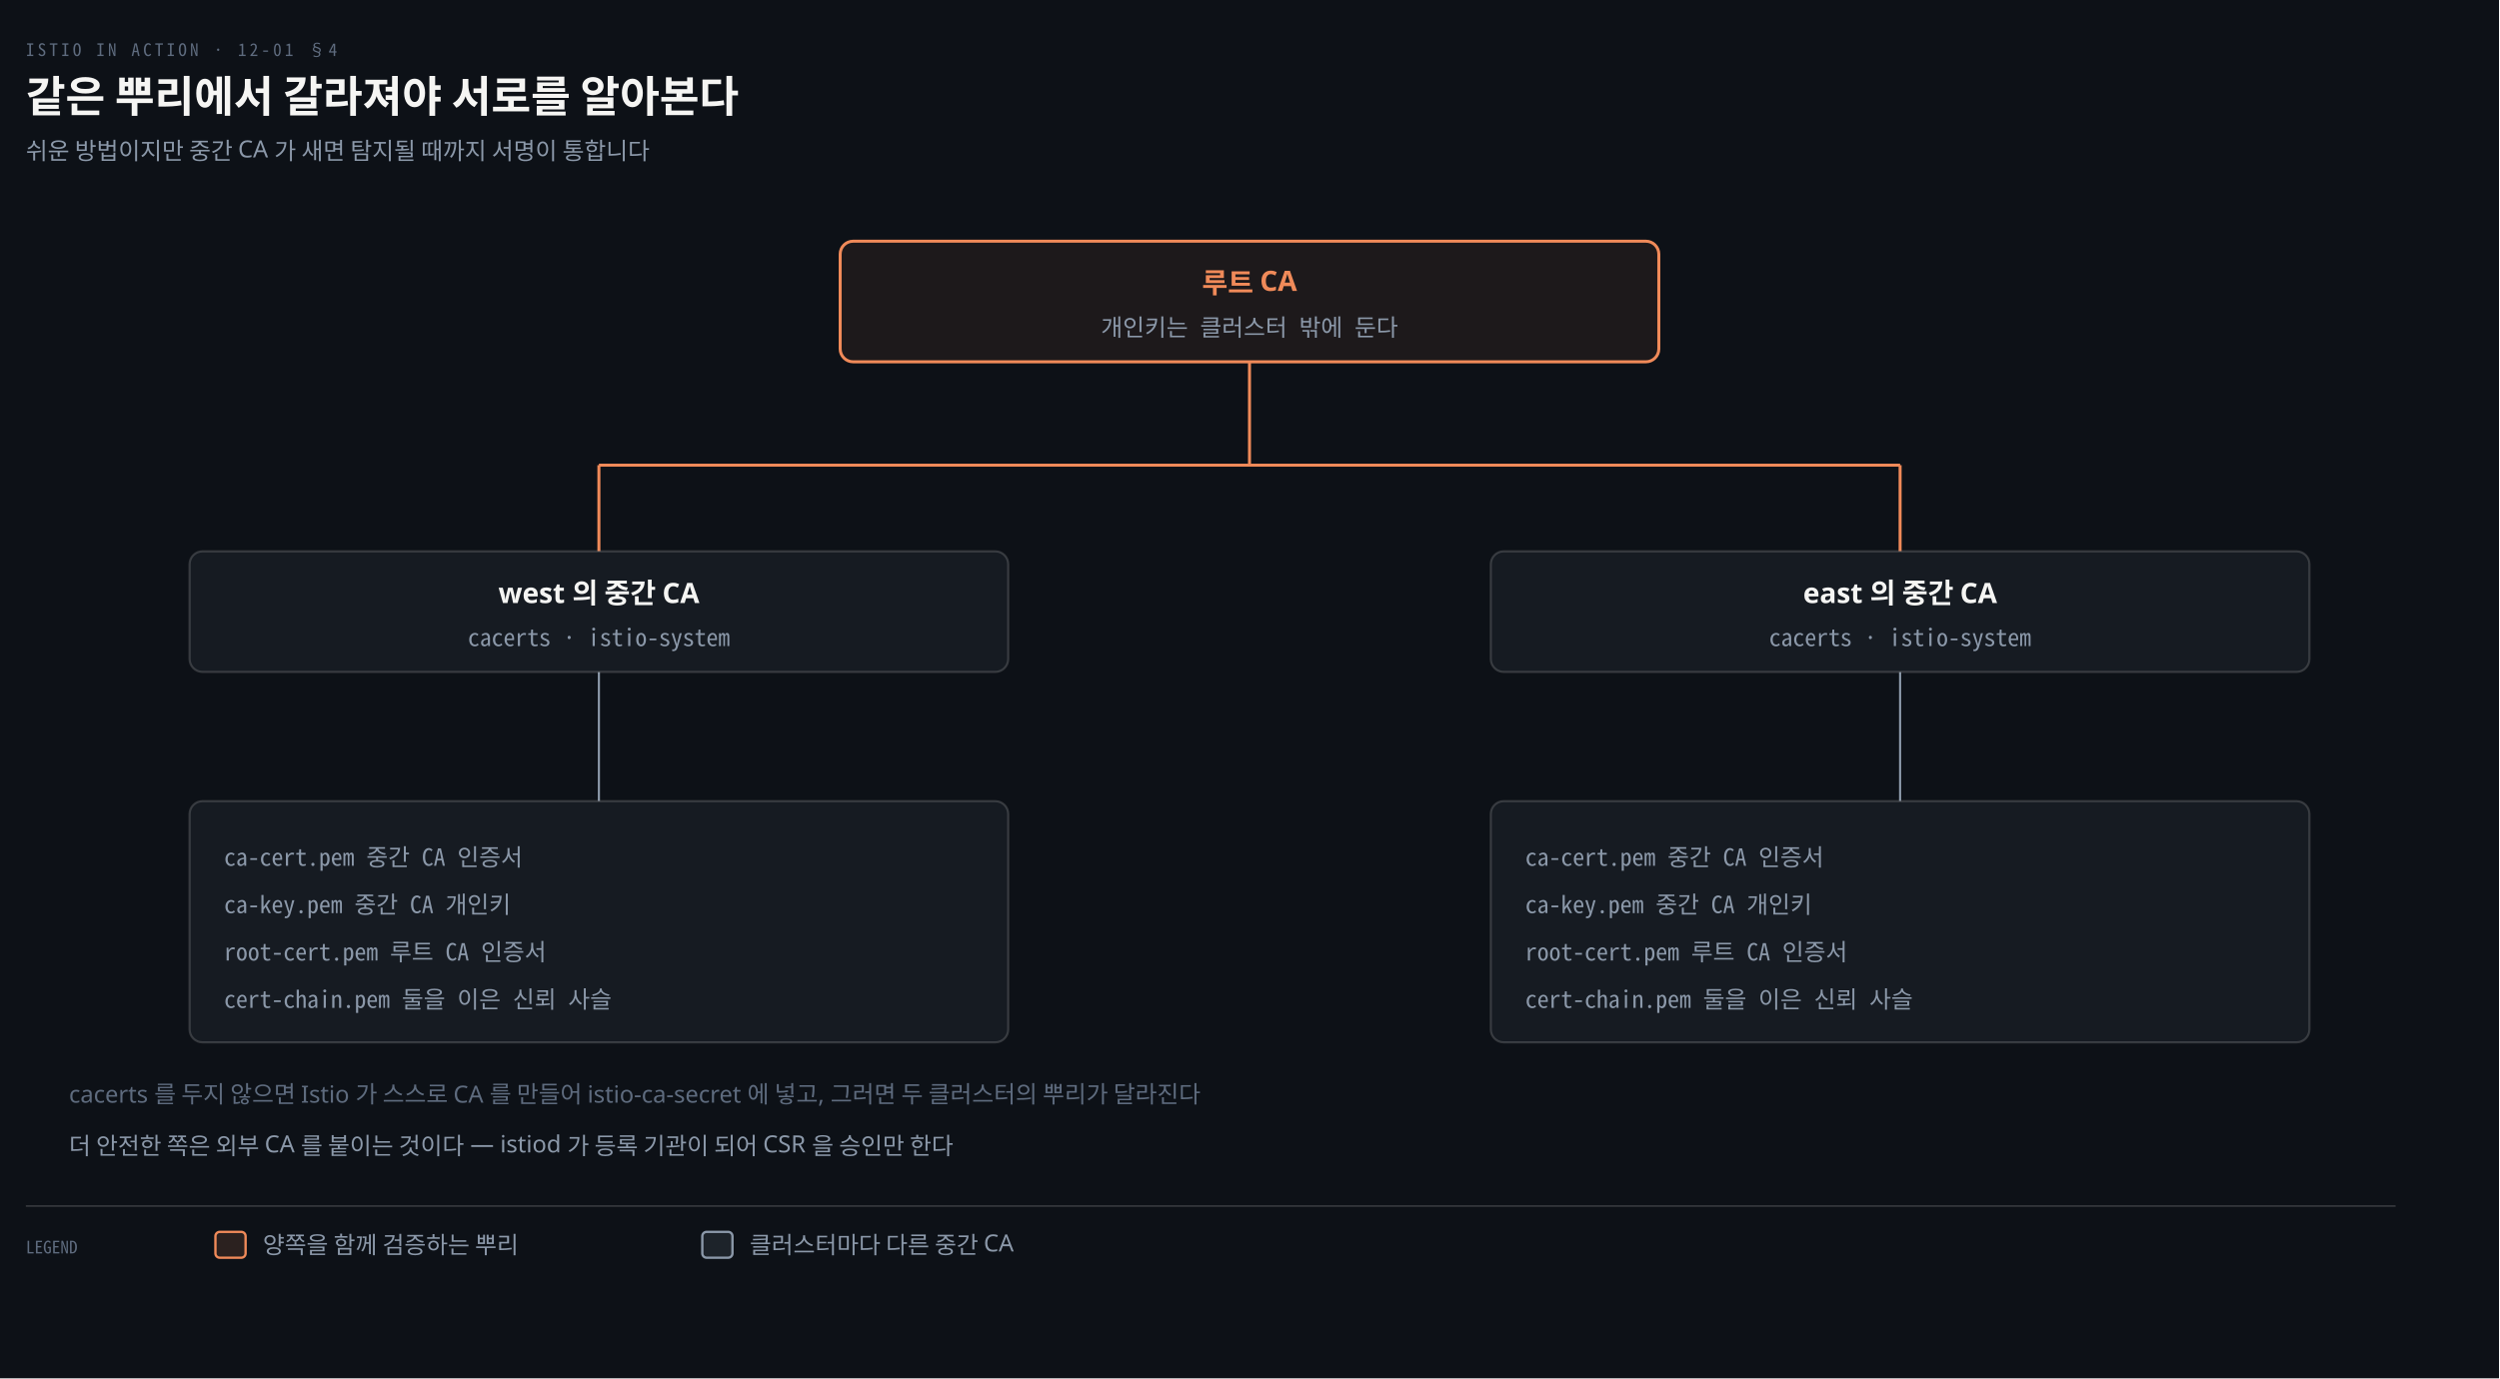
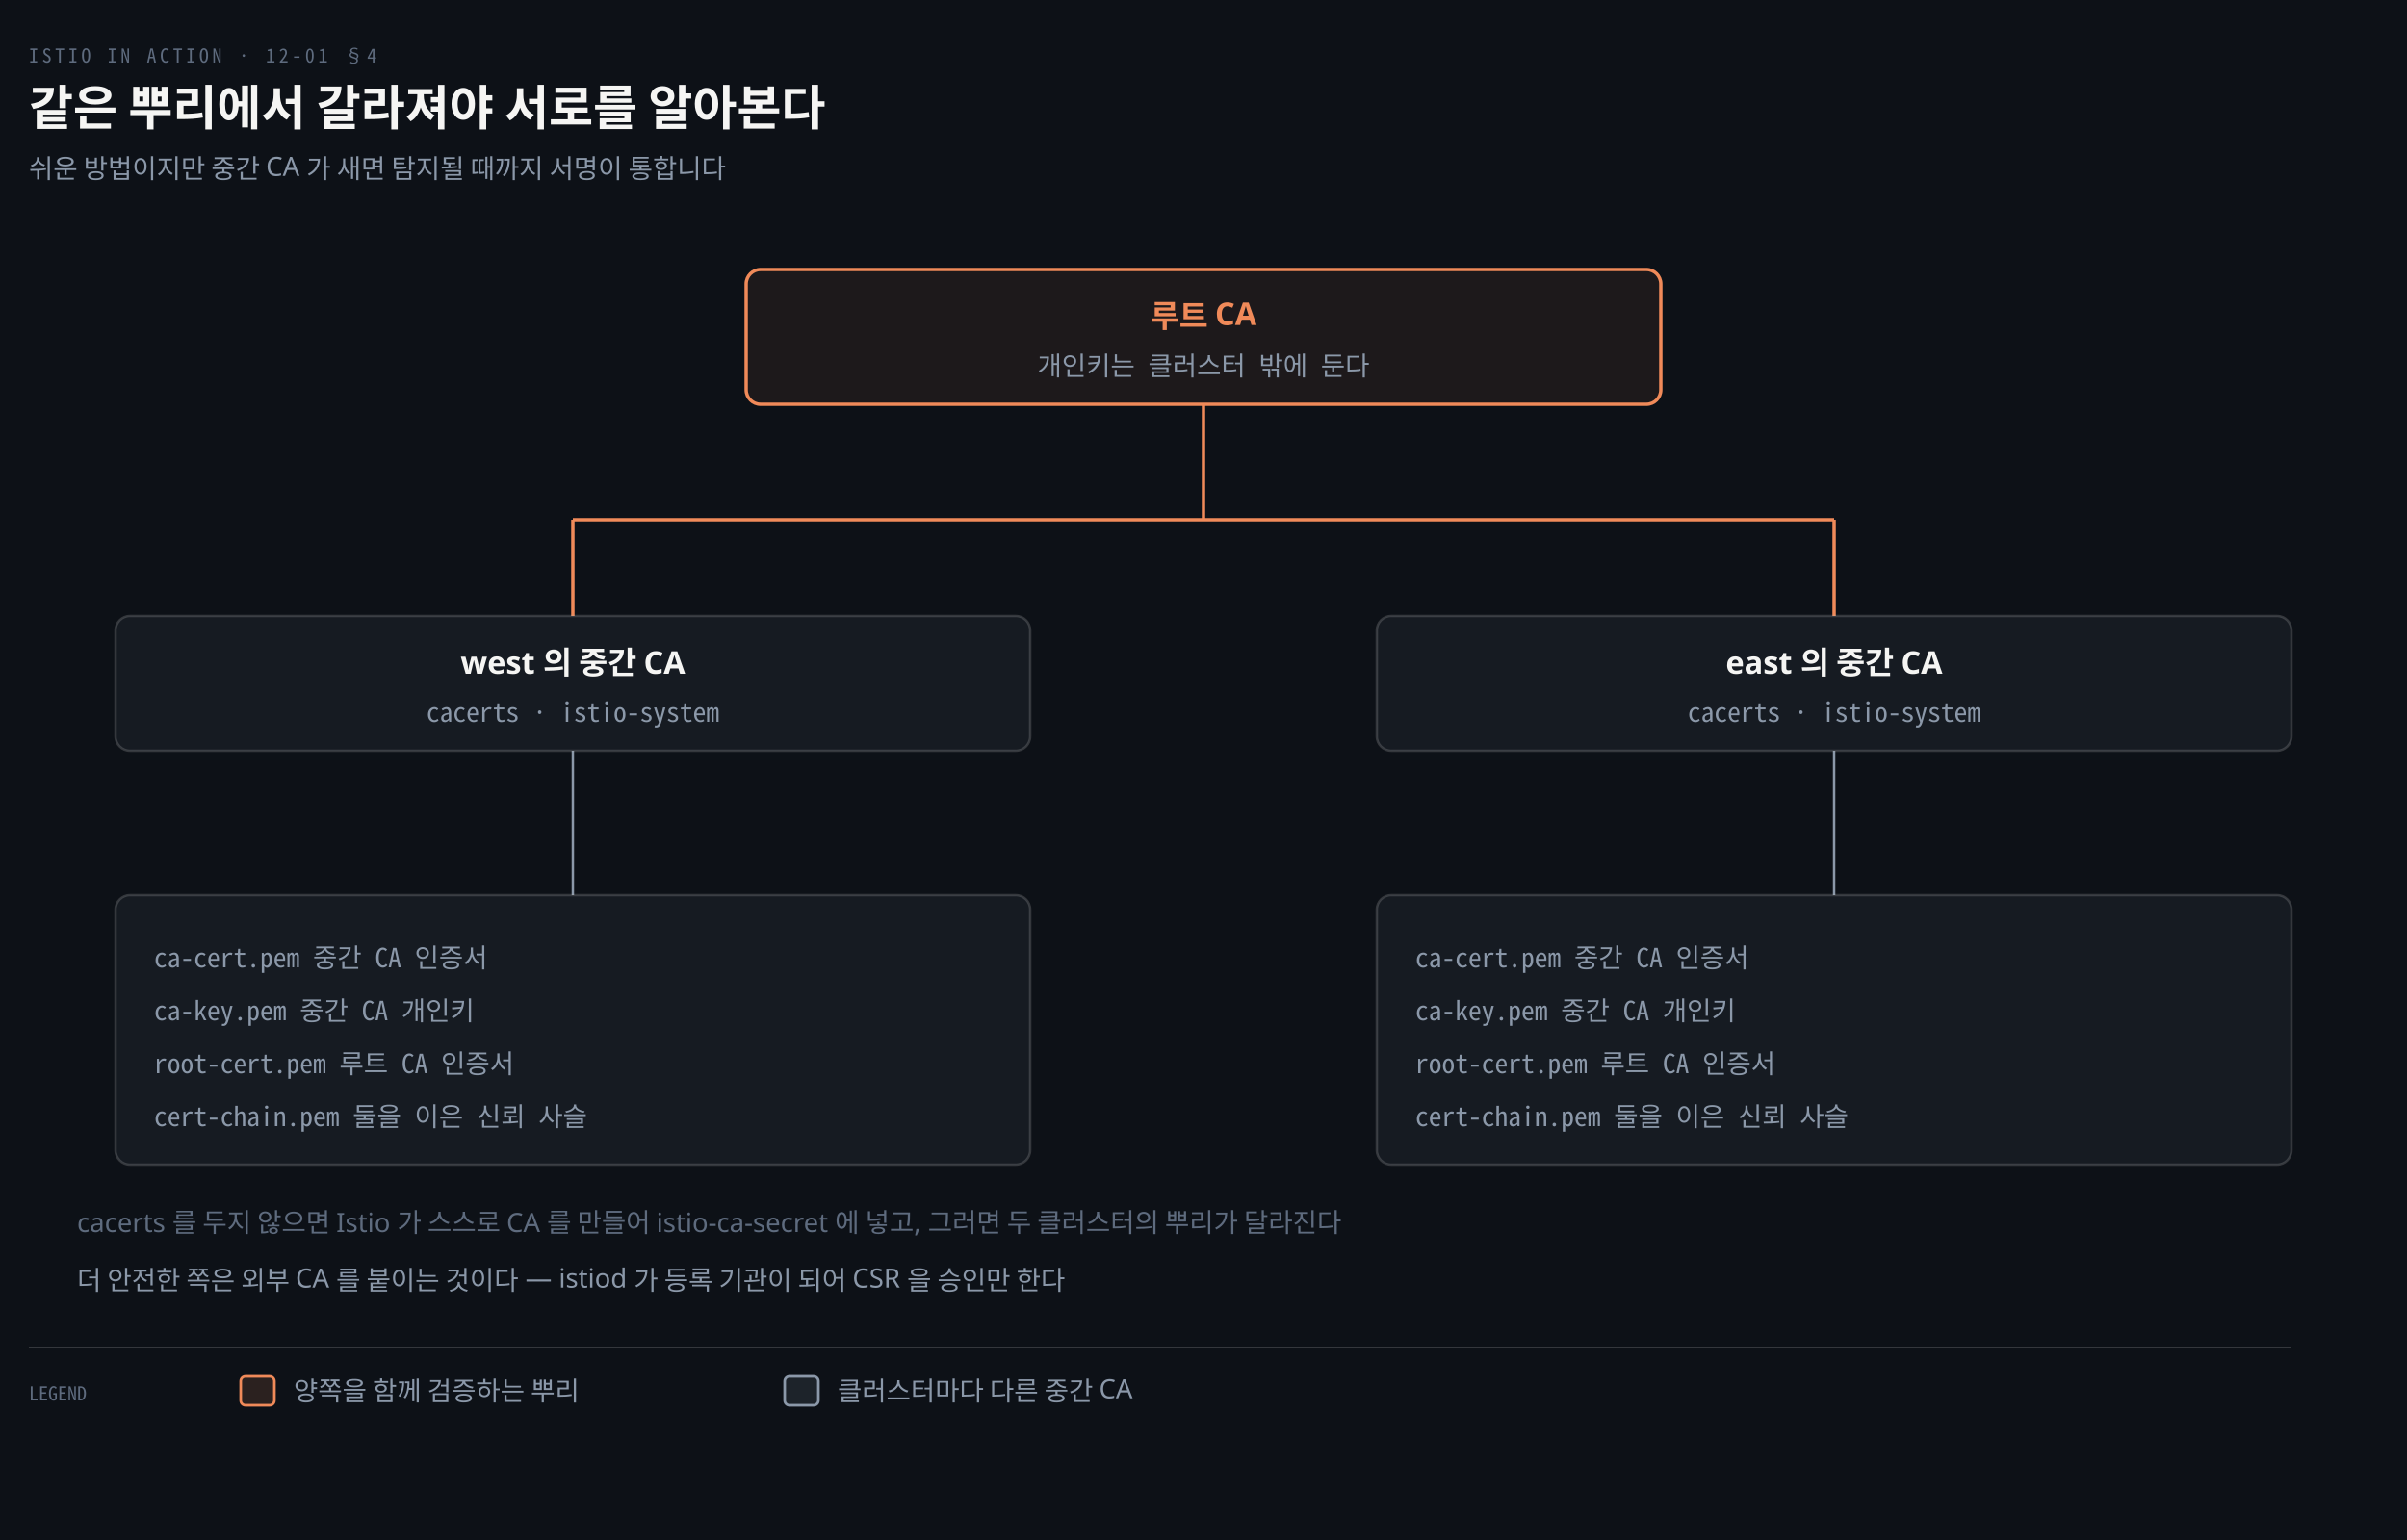
- <svg xmlns="http://www.w3.org/2000/svg" viewBox="0 0 1160 640" width="100%" role="img" aria-labelledby="dt dd">
+ <svg xmlns="http://www.w3.org/2000/svg" viewBox="0 0 1000 640" width="100%" role="img" aria-labelledby="dt dd">
  <defs>
    <marker id="ar" viewBox="0 0 8 8" refX="7" refY="4" markerWidth="6.5" markerHeight="6.5" orient="auto">
      <path d="M0 0 L8 4 L0 8 z" fill="#8B98A9" />
    </marker>
    <marker id="ok" viewBox="0 0 8 8" refX="7" refY="4" markerWidth="6.5" markerHeight="6.5" orient="auto">
      <path d="M0 0 L8 4 L0 8 z" fill="#3FB98C" />
    </marker>
    <marker id="warn" viewBox="0 0 8 8" refX="7" refY="4" markerWidth="6.5" markerHeight="6.5" orient="auto">
      <path d="M0 0 L8 4 L0 8 z" fill="#E3B341" />
    </marker>
    <marker id="bad" viewBox="0 0 8 8" refX="7" refY="4" markerWidth="6.5" markerHeight="6.5" orient="auto">
      <path d="M0 0 L8 4 L0 8 z" fill="#F0616D" />
    </marker>
    <marker id="info" viewBox="0 0 8 8" refX="7" refY="4" markerWidth="6.5" markerHeight="6.5" orient="auto">
      <path d="M0 0 L8 4 L0 8 z" fill="#6A95D8" />
    </marker>
    <marker id="acc" viewBox="0 0 8 8" refX="7" refY="4" markerWidth="6.5" markerHeight="6.5" orient="auto">
      <path d="M0 0 L8 4 L0 8 z" fill="#F08A59" />
    </marker>
    <marker id="soft" viewBox="0 0 8 8" refX="7" refY="4" markerWidth="6.5" markerHeight="6.5" orient="auto">
      <path d="M0 0 L8 4 L0 8 z" fill="#5E6B7E" />
    </marker>
  </defs>
-   <rect width="1160" height="640" fill="#0D1117" />
+   <rect width="1000" height="640" fill="#0D1117" />
  <text x="12" y="26" font-family="'Geist Mono','Noto Sans Mono CJK KR',monospace" font-size="8" letter-spacing="0.18em" fill="#5E6B7E">ISTIO IN ACTION · 12-01 §4</text>
  <text x="12" y="52" font-family="'Geist','Apple SD Gothic Neo','Noto Sans KR','Malgun Gothic',sans-serif" font-size="20" font-weight="600" fill="#F5F5F3">같은 뿌리에서 갈라져야 서로를 알아본다</text>
  <text x="12" y="74" font-family="'Geist','Apple SD Gothic Neo','Noto Sans KR','Malgun Gothic',sans-serif" font-size="11" fill="#8B98A9">쉬운 방법이지만 중간 CA 가 새면 탐지될 때까지 서명이 통합니다</text>
-   <rect x="390" y="112" width="380" height="56" rx="6" fill="#F08A5912" stroke="#F08A59" stroke-width="1.4" />
-   <text x="580.0" y="136" text-anchor="middle" font-family="'Geist','Apple SD Gothic Neo','Noto Sans KR','Malgun Gothic',sans-serif" font-size="13" font-weight="600" fill="#F08A59">루트 CA</text>
-   <text x="580.0" y="156" text-anchor="middle" font-family="'Geist Mono','Noto Sans Mono CJK KR',monospace" font-size="11" font-weight="400" fill="#8B98A9">개인키는 클러스터 밖에 둔다</text>
-   <line x1="580.0" y1="168" x2="580.0" y2="216" stroke="#F08A59" stroke-width="1.4" />
-   <line x1="278.0" y1="216" x2="882.0" y2="216" stroke="#F08A59" stroke-width="1.4" />
-   <line x1="278.0" y1="216" x2="278.0" y2="256" stroke="#F08A59" stroke-width="1.4" />
-   <line x1="278.0" y1="312" x2="278.0" y2="372" stroke="#8B98A9" stroke-width="1.0" />
-   <line x1="882.0" y1="216" x2="882.0" y2="256" stroke="#F08A59" stroke-width="1.4" />
-   <line x1="882.0" y1="312" x2="882.0" y2="372" stroke="#8B98A9" stroke-width="1.0" />
-   <rect x="88" y="256" width="380" height="56" rx="6" fill="#161B22" stroke="rgba(191,192,192,0.22)" stroke-width="1.0" />
-   <text x="278.0" y="280" text-anchor="middle" font-family="'Geist','Apple SD Gothic Neo','Noto Sans KR','Malgun Gothic',sans-serif" font-size="13" font-weight="600" fill="#F5F5F3">west 의 중간 CA</text>
-   <text x="278.0" y="300" text-anchor="middle" font-family="'Geist Mono','Noto Sans Mono CJK KR',monospace" font-size="11" font-weight="400" fill="#8B98A9">cacerts · istio-system</text>
-   <rect x="692" y="256" width="380" height="56" rx="6" fill="#161B22" stroke="rgba(191,192,192,0.22)" stroke-width="1.0" />
-   <text x="882.0" y="280" text-anchor="middle" font-family="'Geist','Apple SD Gothic Neo','Noto Sans KR','Malgun Gothic',sans-serif" font-size="13" font-weight="600" fill="#F5F5F3">east 의 중간 CA</text>
-   <text x="882.0" y="300" text-anchor="middle" font-family="'Geist Mono','Noto Sans Mono CJK KR',monospace" font-size="11" font-weight="400" fill="#8B98A9">cacerts · istio-system</text>
-   <rect x="88" y="372" width="380" height="112" rx="6" fill="#161B22" stroke="rgba(191,192,192,0.22)" stroke-width="1.0" />
-   <text x="104" y="402" text-anchor="start" font-family="'Geist Mono','Noto Sans Mono CJK KR',monospace" font-size="11" font-weight="400" fill="#8B98A9">ca-cert.pem      중간 CA 인증서</text>
-   <text x="104" y="424" text-anchor="start" font-family="'Geist Mono','Noto Sans Mono CJK KR',monospace" font-size="11" font-weight="400" fill="#8B98A9">ca-key.pem       중간 CA 개인키</text>
-   <text x="104" y="446" text-anchor="start" font-family="'Geist Mono','Noto Sans Mono CJK KR',monospace" font-size="11" font-weight="400" fill="#8B98A9">root-cert.pem    루트 CA 인증서</text>
-   <text x="104" y="468" text-anchor="start" font-family="'Geist Mono','Noto Sans Mono CJK KR',monospace" font-size="11" font-weight="400" fill="#8B98A9">cert-chain.pem   둘을 이은 신뢰 사슬</text>
-   <rect x="692" y="372" width="380" height="112" rx="6" fill="#161B22" stroke="rgba(191,192,192,0.22)" stroke-width="1.0" />
-   <text x="708" y="402" text-anchor="start" font-family="'Geist Mono','Noto Sans Mono CJK KR',monospace" font-size="11" font-weight="400" fill="#8B98A9">ca-cert.pem      중간 CA 인증서</text>
-   <text x="708" y="424" text-anchor="start" font-family="'Geist Mono','Noto Sans Mono CJK KR',monospace" font-size="11" font-weight="400" fill="#8B98A9">ca-key.pem       중간 CA 개인키</text>
-   <text x="708" y="446" text-anchor="start" font-family="'Geist Mono','Noto Sans Mono CJK KR',monospace" font-size="11" font-weight="400" fill="#8B98A9">root-cert.pem    루트 CA 인증서</text>
-   <text x="708" y="468" text-anchor="start" font-family="'Geist Mono','Noto Sans Mono CJK KR',monospace" font-size="11" font-weight="400" fill="#8B98A9">cert-chain.pem   둘을 이은 신뢰 사슬</text>
+   <rect x="310" y="112" width="380" height="56" rx="6" fill="#F08A5912" stroke="#F08A59" stroke-width="1.4" />
+   <text x="500.0" y="136" text-anchor="middle" font-family="'Geist','Apple SD Gothic Neo','Noto Sans KR','Malgun Gothic',sans-serif" font-size="13" font-weight="600" fill="#F08A59">루트 CA</text>
+   <text x="500.0" y="156" text-anchor="middle" font-family="'Geist Mono','Noto Sans Mono CJK KR',monospace" font-size="11" font-weight="400" fill="#8B98A9">개인키는 클러스터 밖에 둔다</text>
+   <line x1="500.0" y1="168" x2="500.0" y2="216" stroke="#F08A59" stroke-width="1.4" />
+   <line x1="238.0" y1="216" x2="762.0" y2="216" stroke="#F08A59" stroke-width="1.4" />
+   <line x1="238.0" y1="216" x2="238.0" y2="256" stroke="#F08A59" stroke-width="1.4" />
+   <line x1="238.0" y1="312" x2="238.0" y2="372" stroke="#8B98A9" stroke-width="1.0" />
+   <line x1="762.0" y1="216" x2="762.0" y2="256" stroke="#F08A59" stroke-width="1.4" />
+   <line x1="762.0" y1="312" x2="762.0" y2="372" stroke="#8B98A9" stroke-width="1.0" />
+   <rect x="48" y="256" width="380" height="56" rx="6" fill="#161B22" stroke="rgba(191,192,192,0.22)" stroke-width="1.0" />
+   <text x="238.0" y="280" text-anchor="middle" font-family="'Geist','Apple SD Gothic Neo','Noto Sans KR','Malgun Gothic',sans-serif" font-size="13" font-weight="600" fill="#F5F5F3">west 의 중간 CA</text>
+   <text x="238.0" y="300" text-anchor="middle" font-family="'Geist Mono','Noto Sans Mono CJK KR',monospace" font-size="11" font-weight="400" fill="#8B98A9">cacerts · istio-system</text>
+   <rect x="572" y="256" width="380" height="56" rx="6" fill="#161B22" stroke="rgba(191,192,192,0.22)" stroke-width="1.0" />
+   <text x="762.0" y="280" text-anchor="middle" font-family="'Geist','Apple SD Gothic Neo','Noto Sans KR','Malgun Gothic',sans-serif" font-size="13" font-weight="600" fill="#F5F5F3">east 의 중간 CA</text>
+   <text x="762.0" y="300" text-anchor="middle" font-family="'Geist Mono','Noto Sans Mono CJK KR',monospace" font-size="11" font-weight="400" fill="#8B98A9">cacerts · istio-system</text>
+   <rect x="48" y="372" width="380" height="112" rx="6" fill="#161B22" stroke="rgba(191,192,192,0.22)" stroke-width="1.0" />
+   <text x="64" y="402" text-anchor="start" font-family="'Geist Mono','Noto Sans Mono CJK KR',monospace" font-size="11" font-weight="400" fill="#8B98A9">ca-cert.pem      중간 CA 인증서</text>
+   <text x="64" y="424" text-anchor="start" font-family="'Geist Mono','Noto Sans Mono CJK KR',monospace" font-size="11" font-weight="400" fill="#8B98A9">ca-key.pem       중간 CA 개인키</text>
+   <text x="64" y="446" text-anchor="start" font-family="'Geist Mono','Noto Sans Mono CJK KR',monospace" font-size="11" font-weight="400" fill="#8B98A9">root-cert.pem    루트 CA 인증서</text>
+   <text x="64" y="468" text-anchor="start" font-family="'Geist Mono','Noto Sans Mono CJK KR',monospace" font-size="11" font-weight="400" fill="#8B98A9">cert-chain.pem   둘을 이은 신뢰 사슬</text>
+   <rect x="572" y="372" width="380" height="112" rx="6" fill="#161B22" stroke="rgba(191,192,192,0.22)" stroke-width="1.0" />
+   <text x="588" y="402" text-anchor="start" font-family="'Geist Mono','Noto Sans Mono CJK KR',monospace" font-size="11" font-weight="400" fill="#8B98A9">ca-cert.pem      중간 CA 인증서</text>
+   <text x="588" y="424" text-anchor="start" font-family="'Geist Mono','Noto Sans Mono CJK KR',monospace" font-size="11" font-weight="400" fill="#8B98A9">ca-key.pem       중간 CA 개인키</text>
+   <text x="588" y="446" text-anchor="start" font-family="'Geist Mono','Noto Sans Mono CJK KR',monospace" font-size="11" font-weight="400" fill="#8B98A9">root-cert.pem    루트 CA 인증서</text>
+   <text x="588" y="468" text-anchor="start" font-family="'Geist Mono','Noto Sans Mono CJK KR',monospace" font-size="11" font-weight="400" fill="#8B98A9">cert-chain.pem   둘을 이은 신뢰 사슬</text>
  <text x="32" y="512" text-anchor="start" font-family="'Geist','Apple SD Gothic Neo','Noto Sans KR','Malgun Gothic',sans-serif" font-size="11" font-weight="400" fill="#5E6B7E">cacerts 를 두지 않으면 Istio 가 스스로 CA 를 만들어 istio-ca-secret 에 넣고, 그러면 두 클러스터의 뿌리가 달라진다</text>
  <text x="32" y="536" text-anchor="start" font-family="'Geist','Apple SD Gothic Neo','Noto Sans KR','Malgun Gothic',sans-serif" font-size="11" font-weight="400" fill="#8B98A9">더 안전한 쪽은 외부 CA 를 붙이는 것이다 — istiod 가 등록 기관이 되어 CSR 을 승인만 한다</text>
-   <line x1="12" y1="560" x2="1112" y2="560" stroke="rgba(191,192,192,0.22)" stroke-width="0.8" />
+   <line x1="12" y1="560" x2="952" y2="560" stroke="rgba(191,192,192,0.22)" stroke-width="0.8" />
  <text x="12" y="582" text-anchor="start" font-family="'Geist Mono','Noto Sans Mono CJK KR',monospace" font-size="8" font-weight="400" fill="#5E6B7E">LEGEND</text>
  <rect x="100" y="572" width="14" height="12" rx="2" fill="#F08A5922" stroke="#F08A59" stroke-width="1.1" />
  <text x="122" y="582" text-anchor="start" font-family="'Geist','Apple SD Gothic Neo','Noto Sans KR','Malgun Gothic',sans-serif" font-size="11" font-weight="400" fill="#8B98A9">양쪽을 함께 검증하는 뿌리</text>
  <rect x="326" y="572" width="14" height="12" rx="2" fill="#8B98A922" stroke="#8B98A9" stroke-width="1.1" />
  <text x="348" y="582" text-anchor="start" font-family="'Geist','Apple SD Gothic Neo','Noto Sans KR','Malgun Gothic',sans-serif" font-size="11" font-weight="400" fill="#8B98A9">클러스터마다 다른 중간 CA</text>
</svg>
